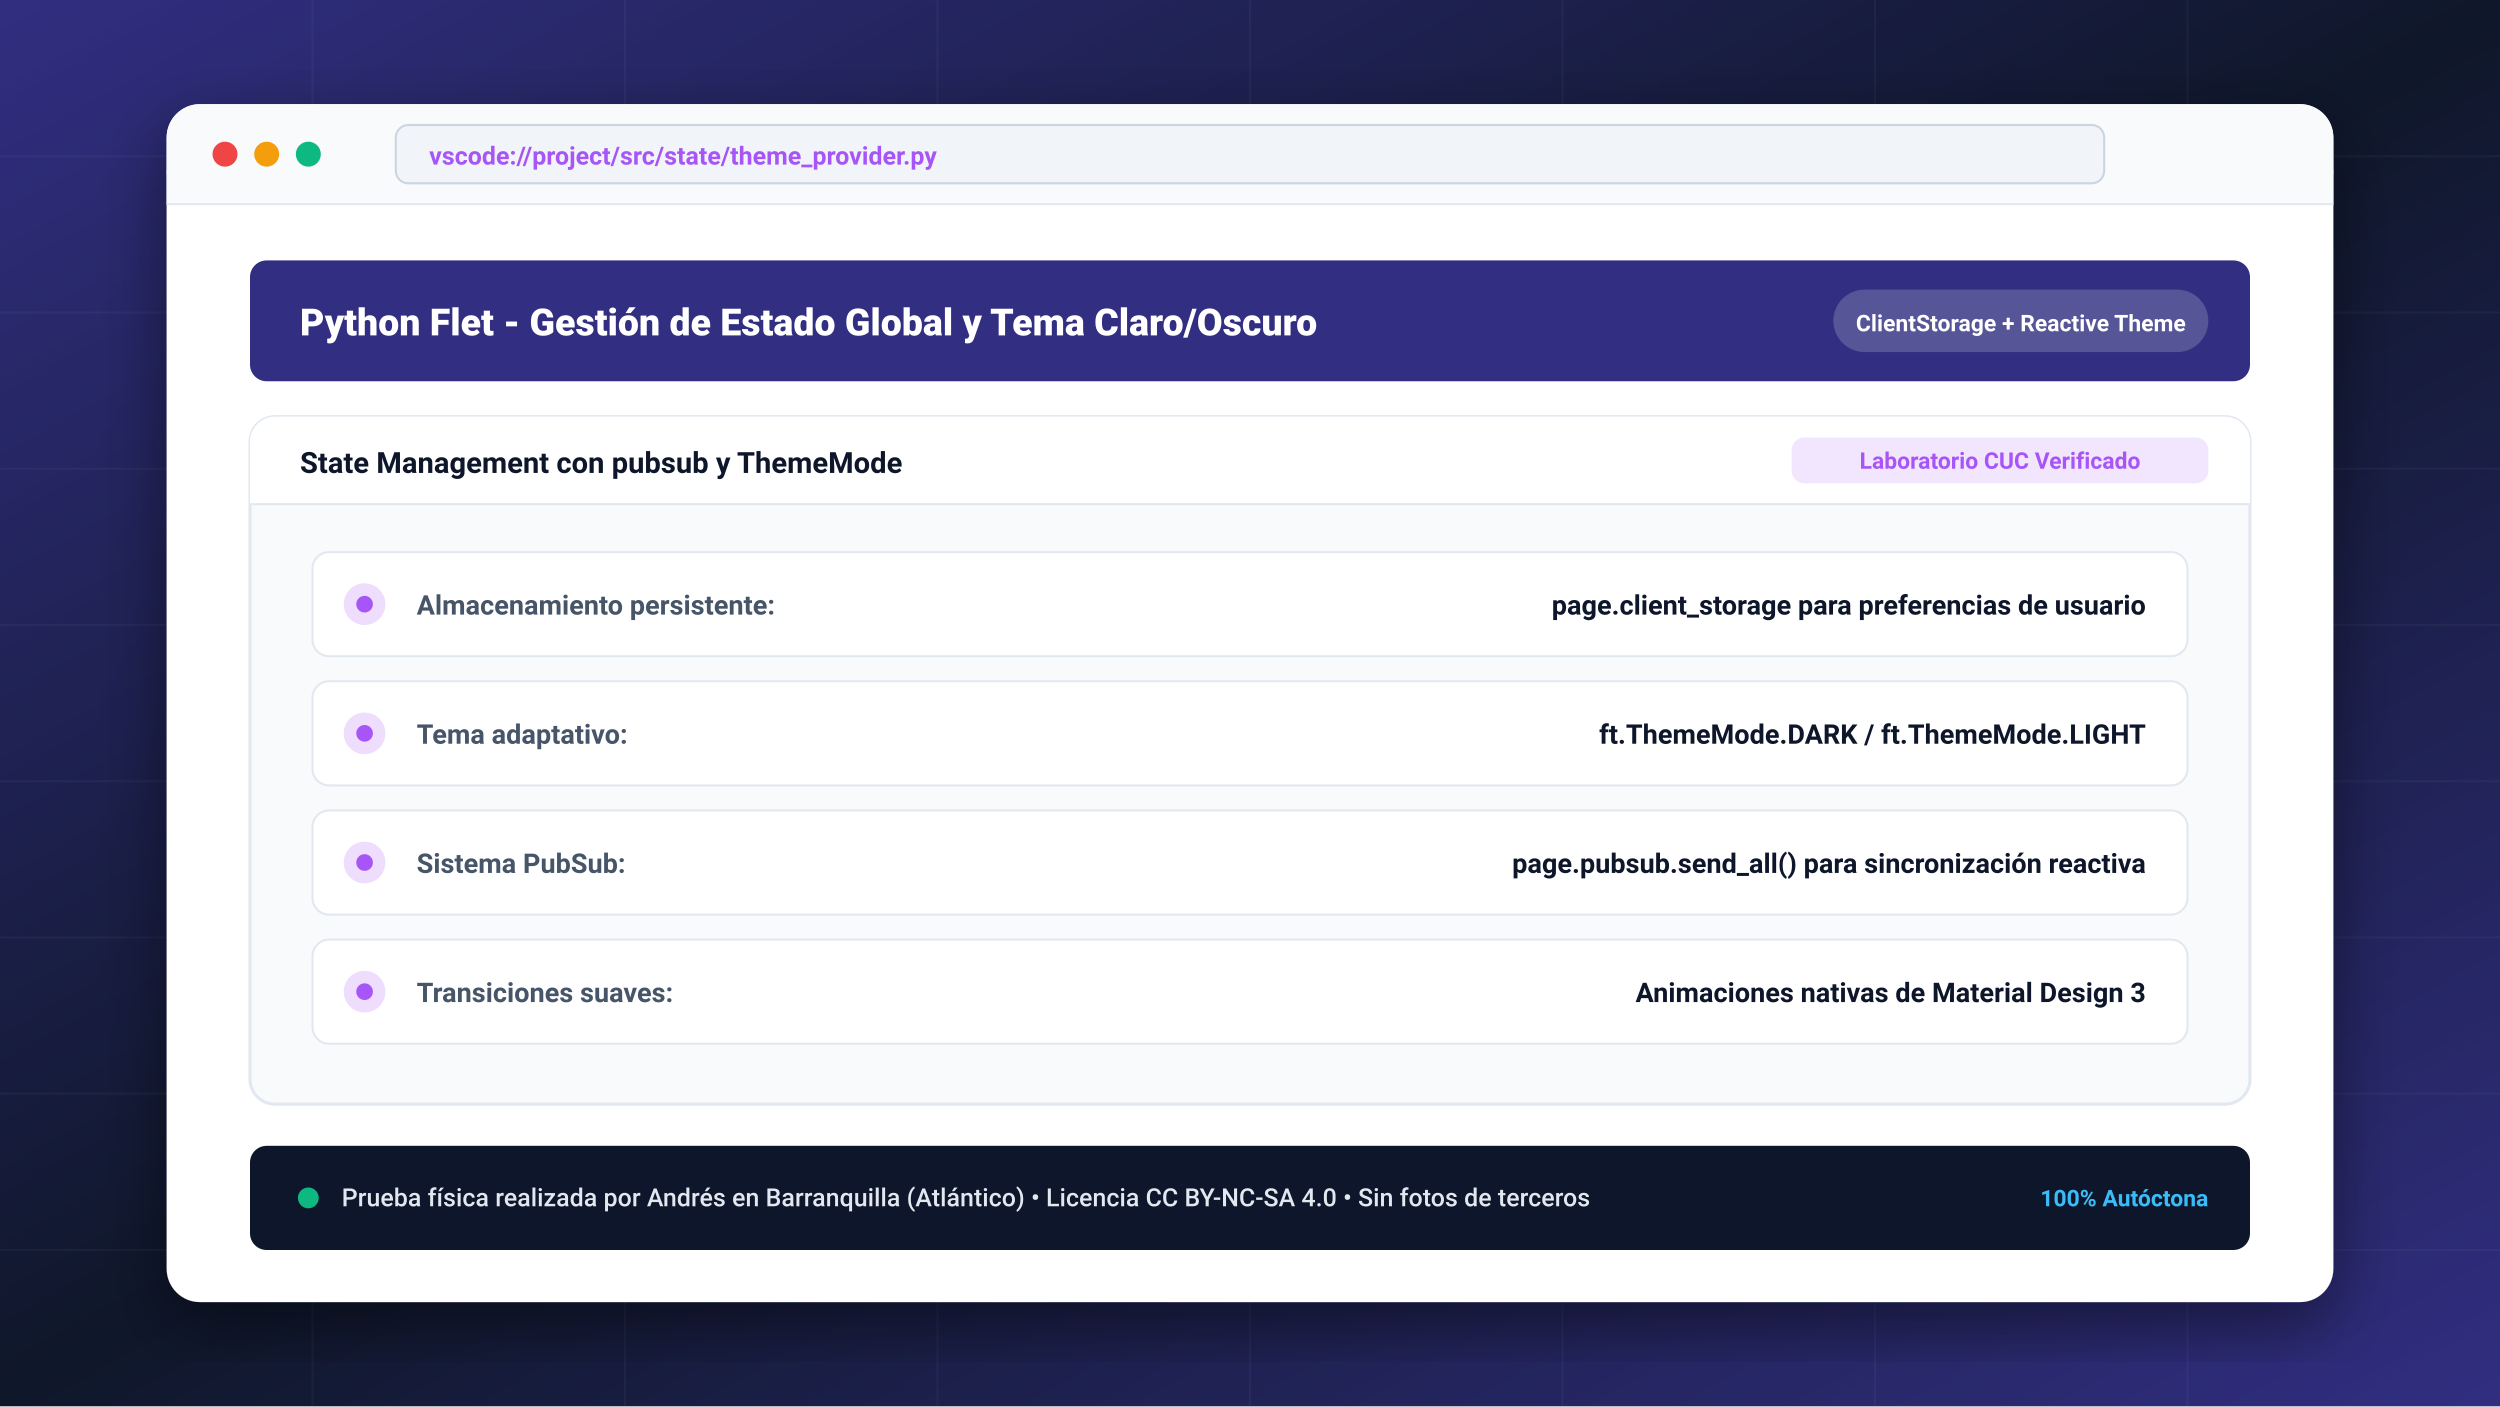
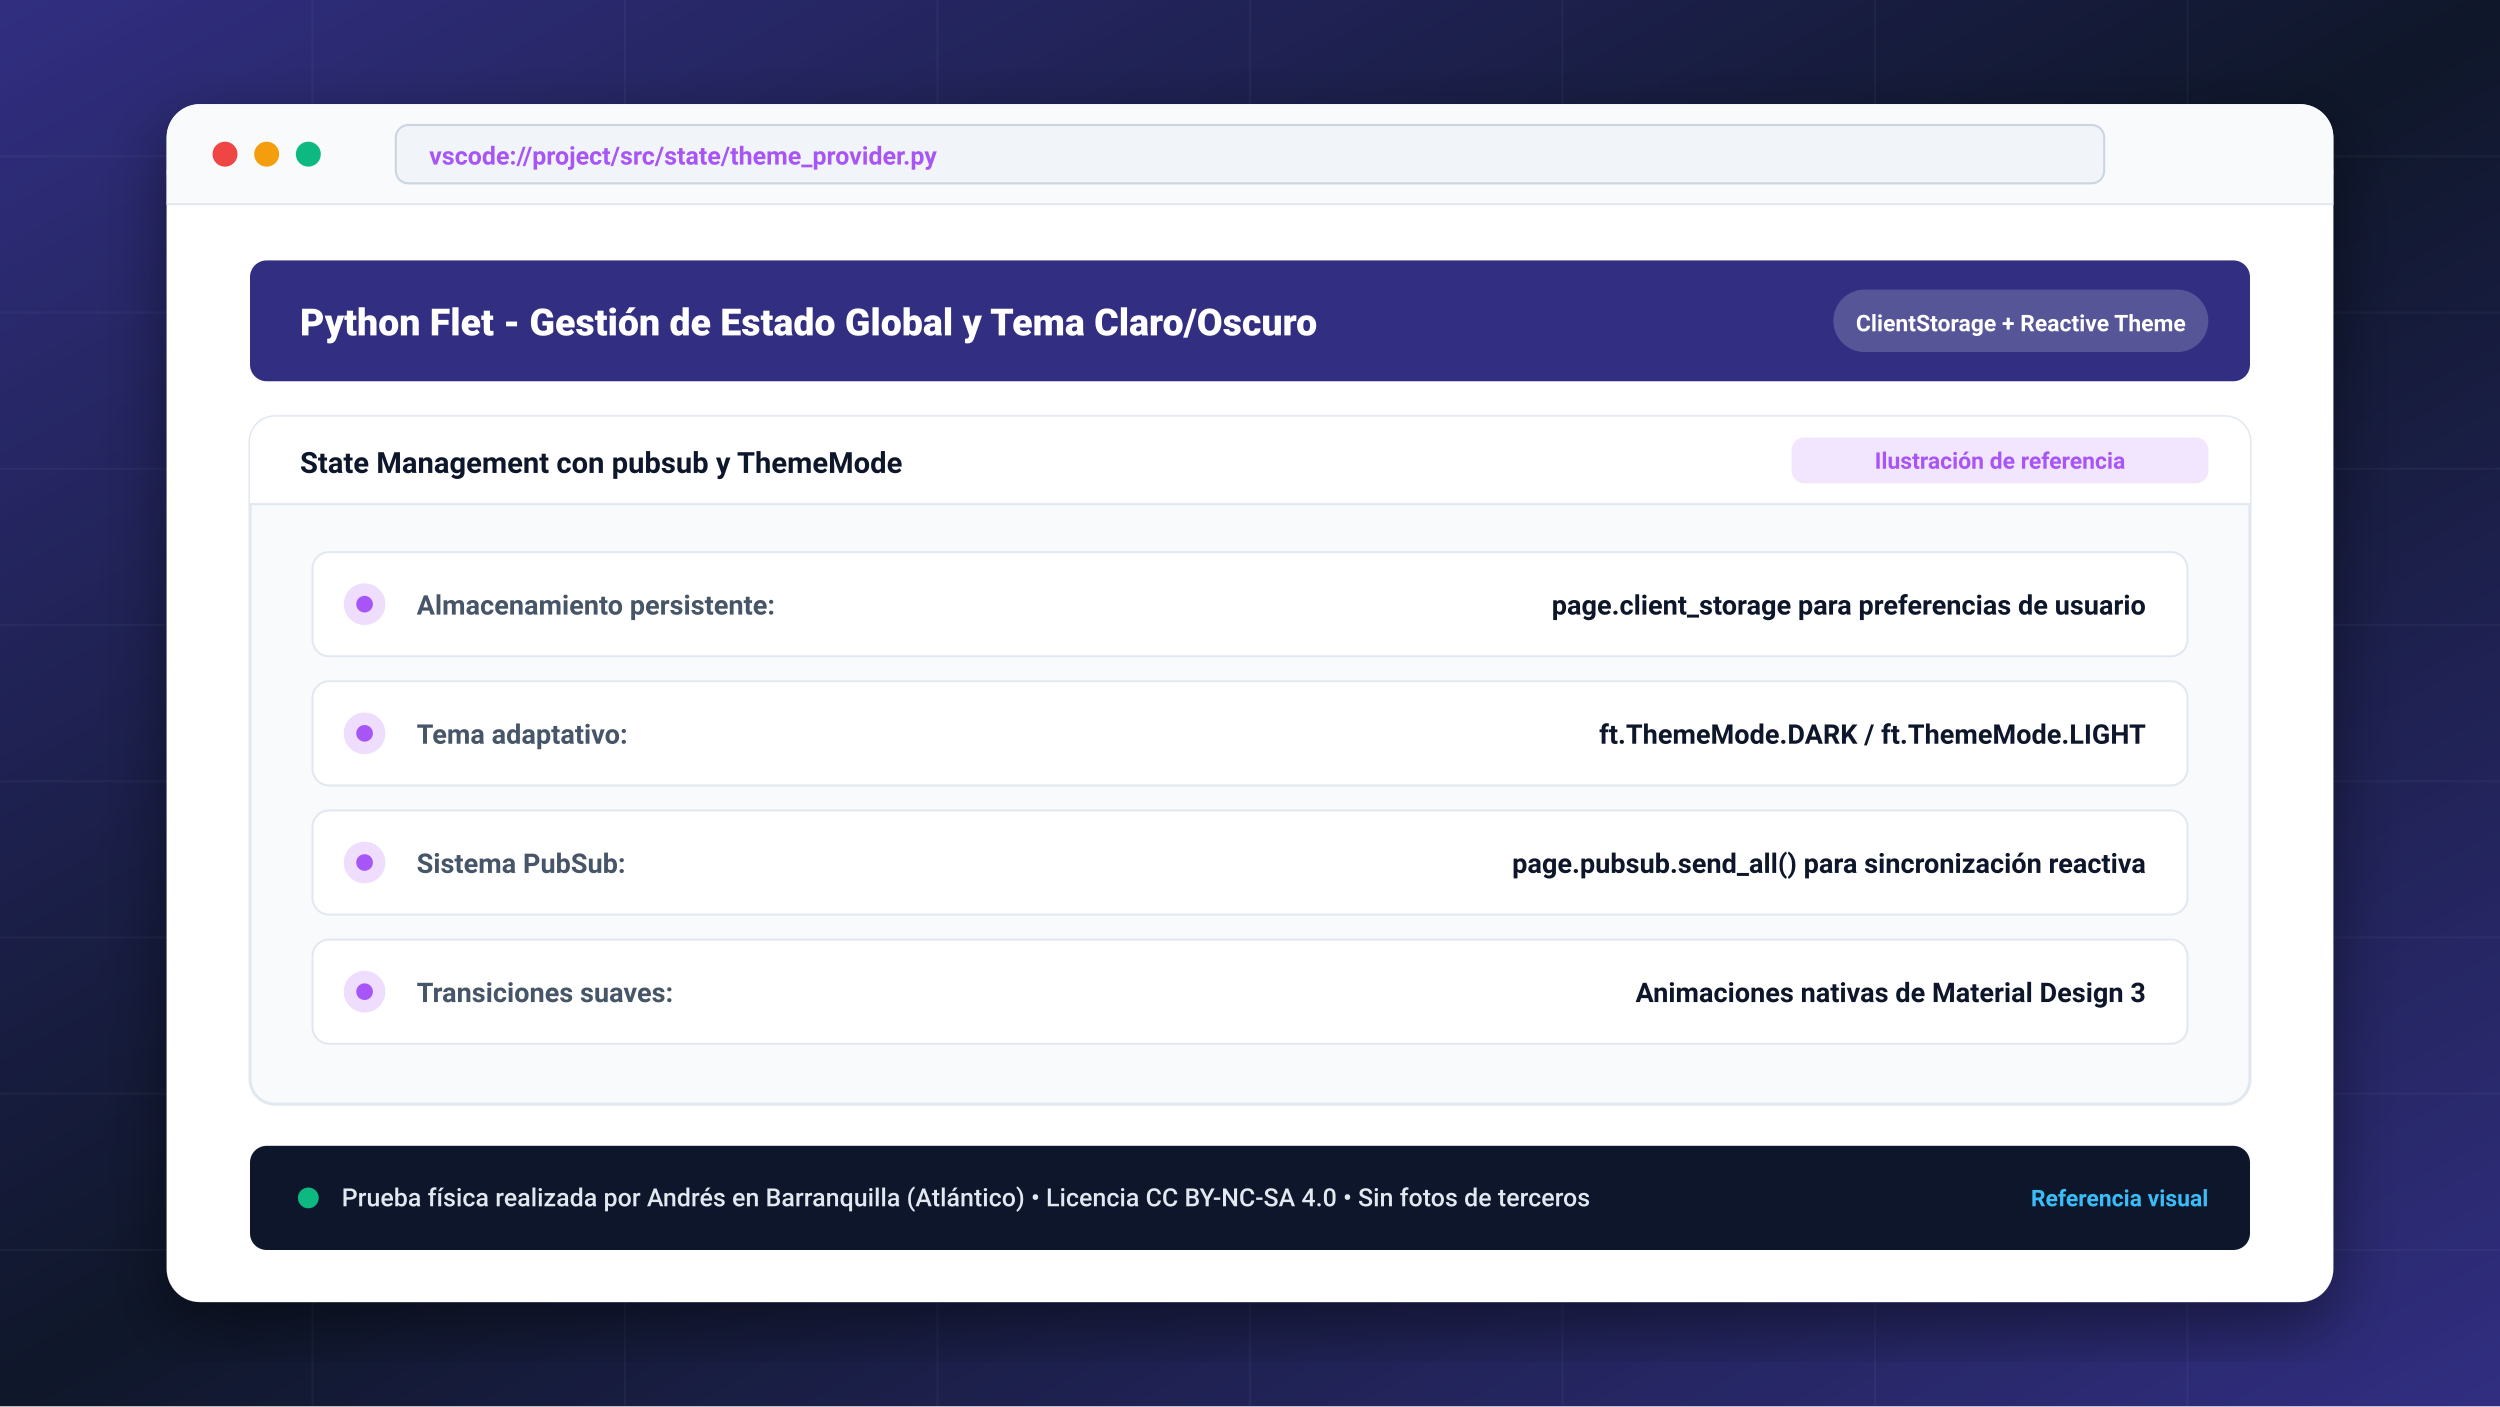
<svg xmlns="http://www.w3.org/2000/svg" viewBox="0 0 1200 675" width="1200" height="675">
  <defs>
    <linearGradient id="bg-grad-flet-state-storage" x1="0%" y1="0%" x2="100%" y2="100%">
      <stop offset="0%" stop-color="#312e81" />
      <stop offset="50%" stop-color="#0f172a" />
      <stop offset="100%" stop-color="#312e81" />
    </linearGradient>
    <filter id="shadow-flet-state-storage" x="-5%" y="-5%" width="110%" height="110%">
      <feDropShadow dx="0" dy="12" stdDeviation="16" flood-color="#000000" flood-opacity="0.45" />
    </filter>
  </defs>
  <rect width="1200" height="675" fill="url(#bg-grad-flet-state-storage)" />
  <g opacity="0.06" stroke="#94a3b8" stroke-width="1">
    <line x1="0" y1="75" x2="1200" y2="75" />
    <line x1="0" y1="150" x2="1200" y2="150" />
    <line x1="0" y1="225" x2="1200" y2="225" />
    <line x1="0" y1="300" x2="1200" y2="300" />
    <line x1="0" y1="375" x2="1200" y2="375" />
    <line x1="0" y1="450" x2="1200" y2="450" />
    <line x1="0" y1="525" x2="1200" y2="525" />
    <line x1="0" y1="600" x2="1200" y2="600" />
    <line x1="150" y1="0" x2="150" y2="675" />
    <line x1="300" y1="0" x2="300" y2="675" />
    <line x1="450" y1="0" x2="450" y2="675" />
    <line x1="600" y1="0" x2="600" y2="675" />
    <line x1="750" y1="0" x2="750" y2="675" />
    <line x1="900" y1="0" x2="900" y2="675" />
    <line x1="1050" y1="0" x2="1050" y2="675" />
  </g>
  <g transform="translate(80, 50)" filter="url(#shadow-flet-state-storage)">
    <rect width="1040" height="575" rx="16" fill="#ffffff" />
    <rect width="1040" height="48" rx="16" fill="#f8fafc" />
    <path d="M0 32 h1040 v16 h-1040 z" fill="#f8fafc" />
    <line x1="0" y1="48" x2="1040" y2="48" stroke="#e2e8f0" stroke-width="1" />
    <circle cx="28" cy="24" r="6" fill="#ef4444" />
    <circle cx="48" cy="24" r="6" fill="#f59e0b" />
    <circle cx="68" cy="24" r="6" fill="#10b981" />
    <rect x="110" y="10" width="820" height="28" rx="6" fill="#f1f5f9" stroke="#cbd5e1" stroke-width="1" />
    <text x="126" y="29" font-family="-apple-system, BlinkMacSystemFont, 'Segoe UI', Roboto, sans-serif" font-size="12" fill="#a855f7" font-weight="600">vscode://project/src/state/theme_provider.py</text>
    <g transform="translate(40, 75)">
      <rect width="960" height="58" rx="8" fill="#312e81" />
      <text x="24" y="36" font-family="-apple-system, BlinkMacSystemFont, 'Segoe UI', Roboto, sans-serif" font-size="18" fill="#ffffff" font-weight="800">Python Flet - Gestión de Estado Global y Tema Claro/Oscuro</text>
      <rect x="760" y="14" width="180" height="30" rx="15" fill="#ffffff" opacity="0.18" />
      <text x="850" y="34" font-family="-apple-system, BlinkMacSystemFont, 'Segoe UI', Roboto, sans-serif" font-size="11" fill="#ffffff" font-weight="700" text-anchor="middle">ClientStorage + Reactive Theme</text>
    </g>
    <g transform="translate(40, 150)">
      <rect width="960" height="330" rx="12" fill="#f8fafc" stroke="#e2e8f0" stroke-width="1.5" />
      <rect width="960" height="42" rx="12" fill="#ffffff" />
      <path d="M0 26 h960 v16 h-960 z" fill="#ffffff" />
      <line x1="0" y1="42" x2="960" y2="42" stroke="#e2e8f0" stroke-width="1" />
      <text x="24" y="27" font-family="-apple-system, BlinkMacSystemFont, 'Segoe UI', Roboto, sans-serif" font-size="14" fill="#0f172a" font-weight="700">State Management con pubsub y ThemeMode</text>
      <rect x="740" y="10" width="200" height="22" rx="6" fill="#a855f7" opacity="0.15" />
-       <text x="840" y="25" font-family="-apple-system, BlinkMacSystemFont, 'Segoe UI', Roboto, sans-serif" font-size="11" fill="#a855f7" font-weight="700" text-anchor="middle">Laboratorio CUC Verificado</text>
+       <text x="840" y="25" font-family="-apple-system, BlinkMacSystemFont, 'Segoe UI', Roboto, sans-serif" font-size="11" fill="#a855f7" font-weight="700" text-anchor="middle">Ilustración de referencia</text>
      <g transform="translate(30, 65)">
        <g transform="translate(0, 0)">
          <rect width="900" height="50" rx="8" fill="#ffffff" stroke="#e2e8f0" stroke-width="1" />
          <circle cx="25" cy="25" r="10" fill="#a855f7" opacity="0.2" />
          <circle cx="25" cy="25" r="4" fill="#a855f7" />
          <text x="50" y="30" font-family="-apple-system, BlinkMacSystemFont, 'Segoe UI', Roboto, sans-serif" font-size="13" fill="#475569" font-weight="600">Almacenamiento persistente:</text>
          <text x="880" y="30" font-family="-apple-system, BlinkMacSystemFont, 'Segoe UI', Roboto, sans-serif" font-size="13" fill="#0f172a" font-weight="700" text-anchor="end">page.client_storage para preferencias de usuario</text>
        </g>
        <g transform="translate(0, 62)">
          <rect width="900" height="50" rx="8" fill="#ffffff" stroke="#e2e8f0" stroke-width="1" />
          <circle cx="25" cy="25" r="10" fill="#a855f7" opacity="0.2" />
          <circle cx="25" cy="25" r="4" fill="#a855f7" />
          <text x="50" y="30" font-family="-apple-system, BlinkMacSystemFont, 'Segoe UI', Roboto, sans-serif" font-size="13" fill="#475569" font-weight="600">Tema adaptativo:</text>
          <text x="880" y="30" font-family="-apple-system, BlinkMacSystemFont, 'Segoe UI', Roboto, sans-serif" font-size="13" fill="#0f172a" font-weight="700" text-anchor="end">ft.ThemeMode.DARK / ft.ThemeMode.LIGHT</text>
        </g>
        <g transform="translate(0, 124)">
          <rect width="900" height="50" rx="8" fill="#ffffff" stroke="#e2e8f0" stroke-width="1" />
          <circle cx="25" cy="25" r="10" fill="#a855f7" opacity="0.2" />
          <circle cx="25" cy="25" r="4" fill="#a855f7" />
          <text x="50" y="30" font-family="-apple-system, BlinkMacSystemFont, 'Segoe UI', Roboto, sans-serif" font-size="13" fill="#475569" font-weight="600">Sistema PubSub:</text>
          <text x="880" y="30" font-family="-apple-system, BlinkMacSystemFont, 'Segoe UI', Roboto, sans-serif" font-size="13" fill="#0f172a" font-weight="700" text-anchor="end">page.pubsub.send_all() para sincronización reactiva</text>
        </g>
        <g transform="translate(0, 186)">
          <rect width="900" height="50" rx="8" fill="#ffffff" stroke="#e2e8f0" stroke-width="1" />
          <circle cx="25" cy="25" r="10" fill="#a855f7" opacity="0.2" />
          <circle cx="25" cy="25" r="4" fill="#a855f7" />
          <text x="50" y="30" font-family="-apple-system, BlinkMacSystemFont, 'Segoe UI', Roboto, sans-serif" font-size="13" fill="#475569" font-weight="600">Transiciones suaves:</text>
          <text x="880" y="30" font-family="-apple-system, BlinkMacSystemFont, 'Segoe UI', Roboto, sans-serif" font-size="13" fill="#0f172a" font-weight="700" text-anchor="end">Animaciones nativas de Material Design 3</text>
        </g>
      </g>
    </g>
    <g transform="translate(40, 500)">
      <rect width="960" height="50" rx="8" fill="#0f172a" />
      <circle cx="28" cy="25" r="5" fill="#10b981" />
      <text x="44" y="29" font-family="-apple-system, BlinkMacSystemFont, 'Segoe UI', Roboto, sans-serif" font-size="12" fill="#e2e8f0" font-weight="500">
        Prueba física realizada por Andrés en Barranquilla (Atlántico) • Licencia CC BY-NC-SA 4.0 • Sin fotos de terceros
      </text>
-       <text x="940" y="29" font-family="-apple-system, BlinkMacSystemFont, 'Segoe UI', Roboto, sans-serif" font-size="11" fill="#38bdf8" font-weight="700" text-anchor="end">100% Autóctona</text>
+       <text x="940" y="29" font-family="-apple-system, BlinkMacSystemFont, 'Segoe UI', Roboto, sans-serif" font-size="11" fill="#38bdf8" font-weight="700" text-anchor="end">Referencia visual</text>
    </g>
  </g>
</svg>
